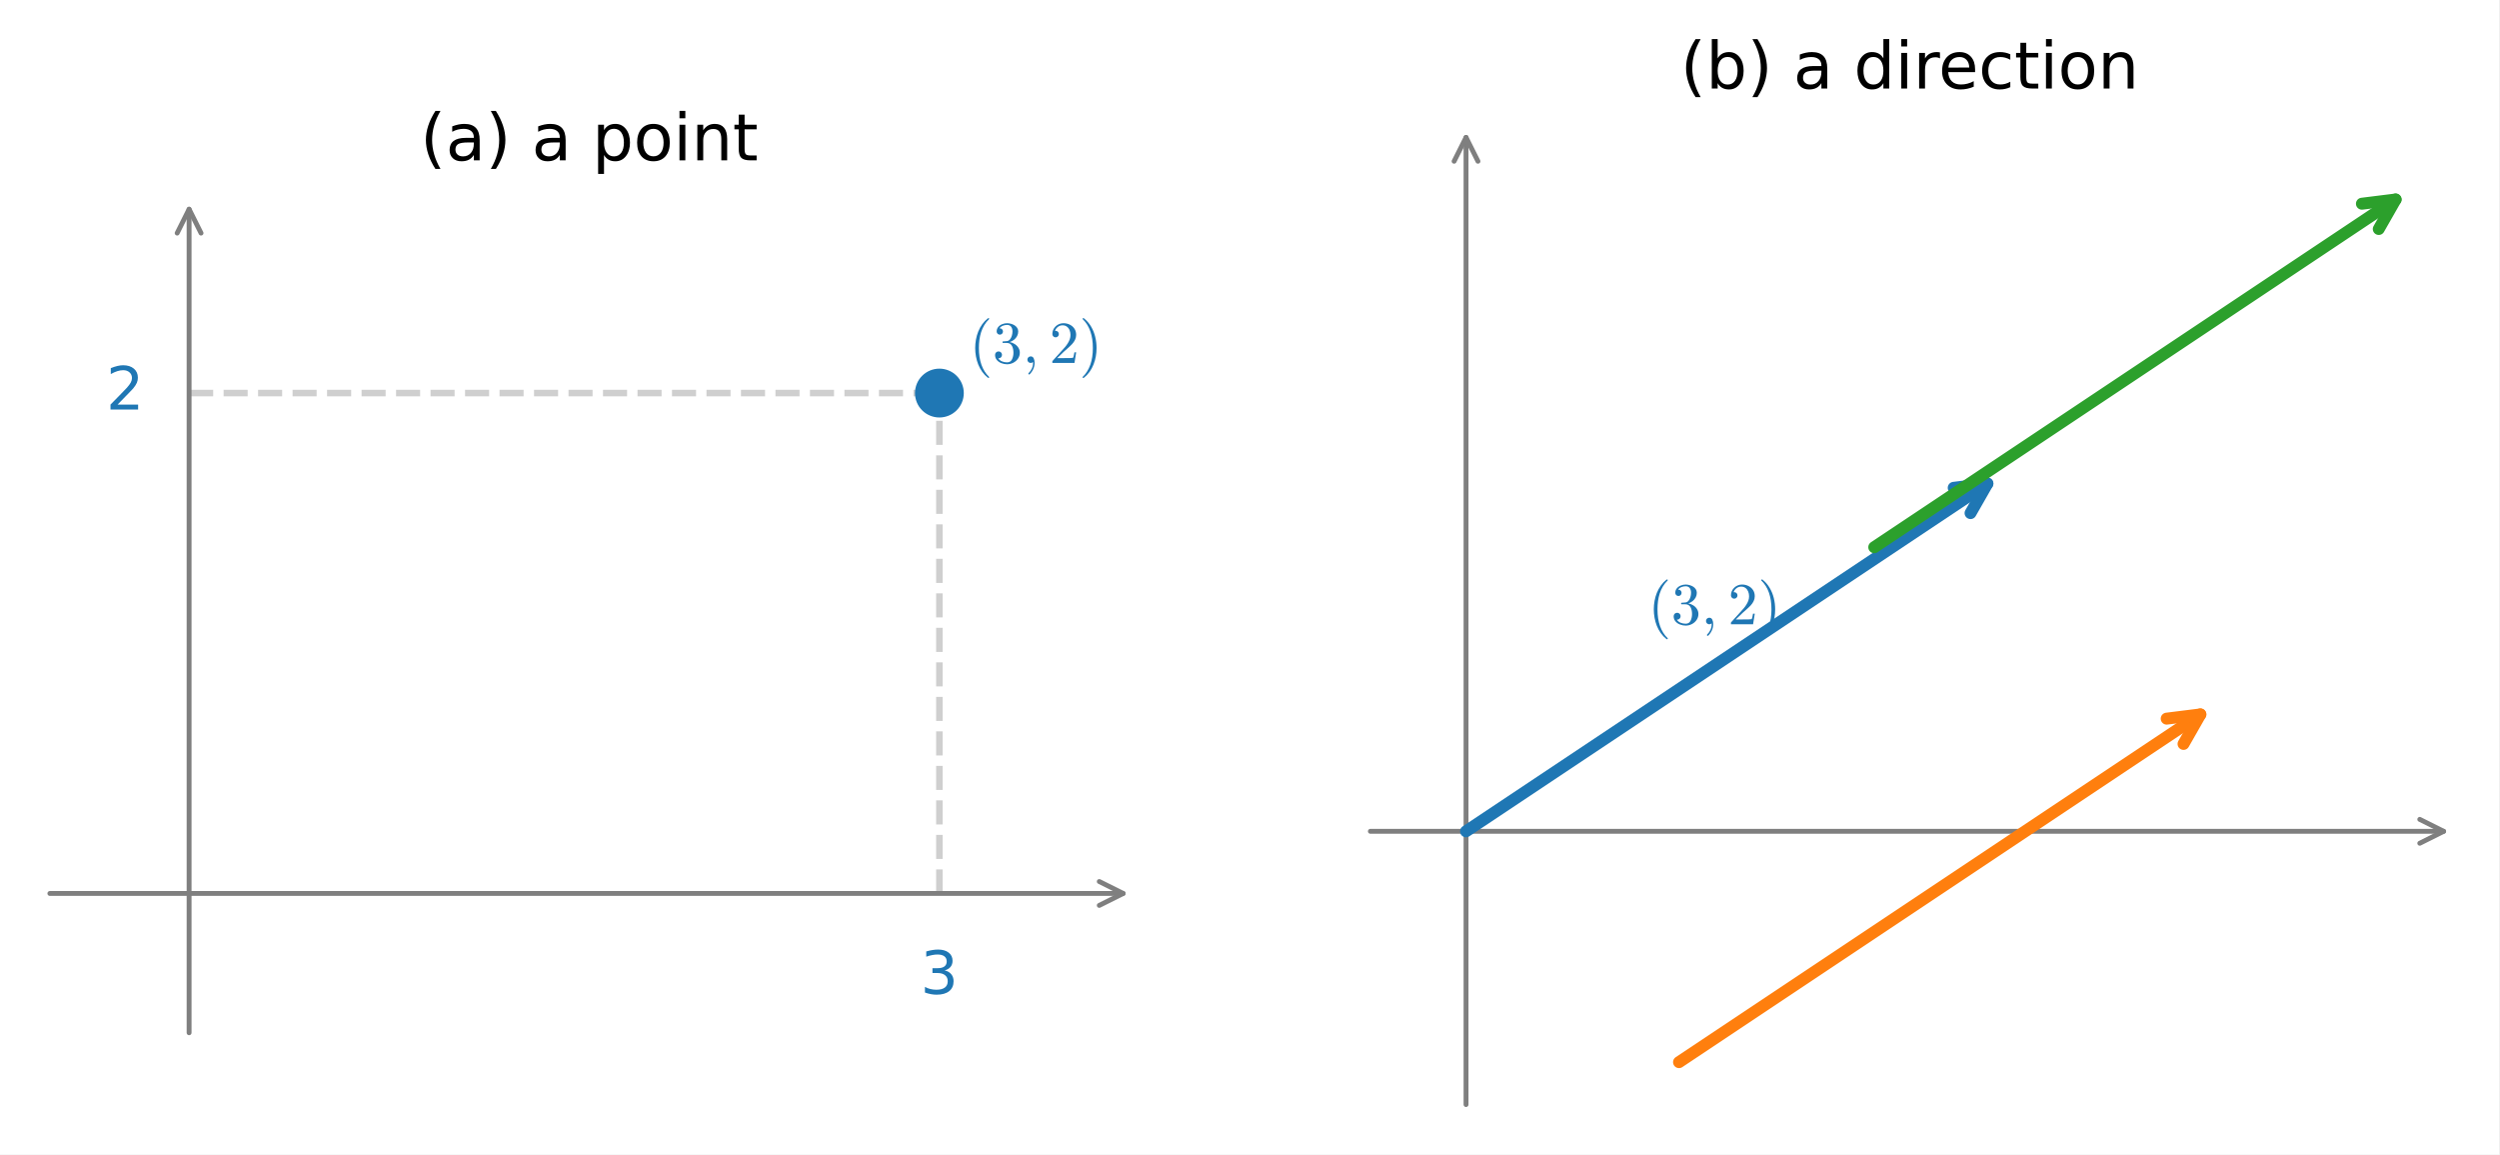
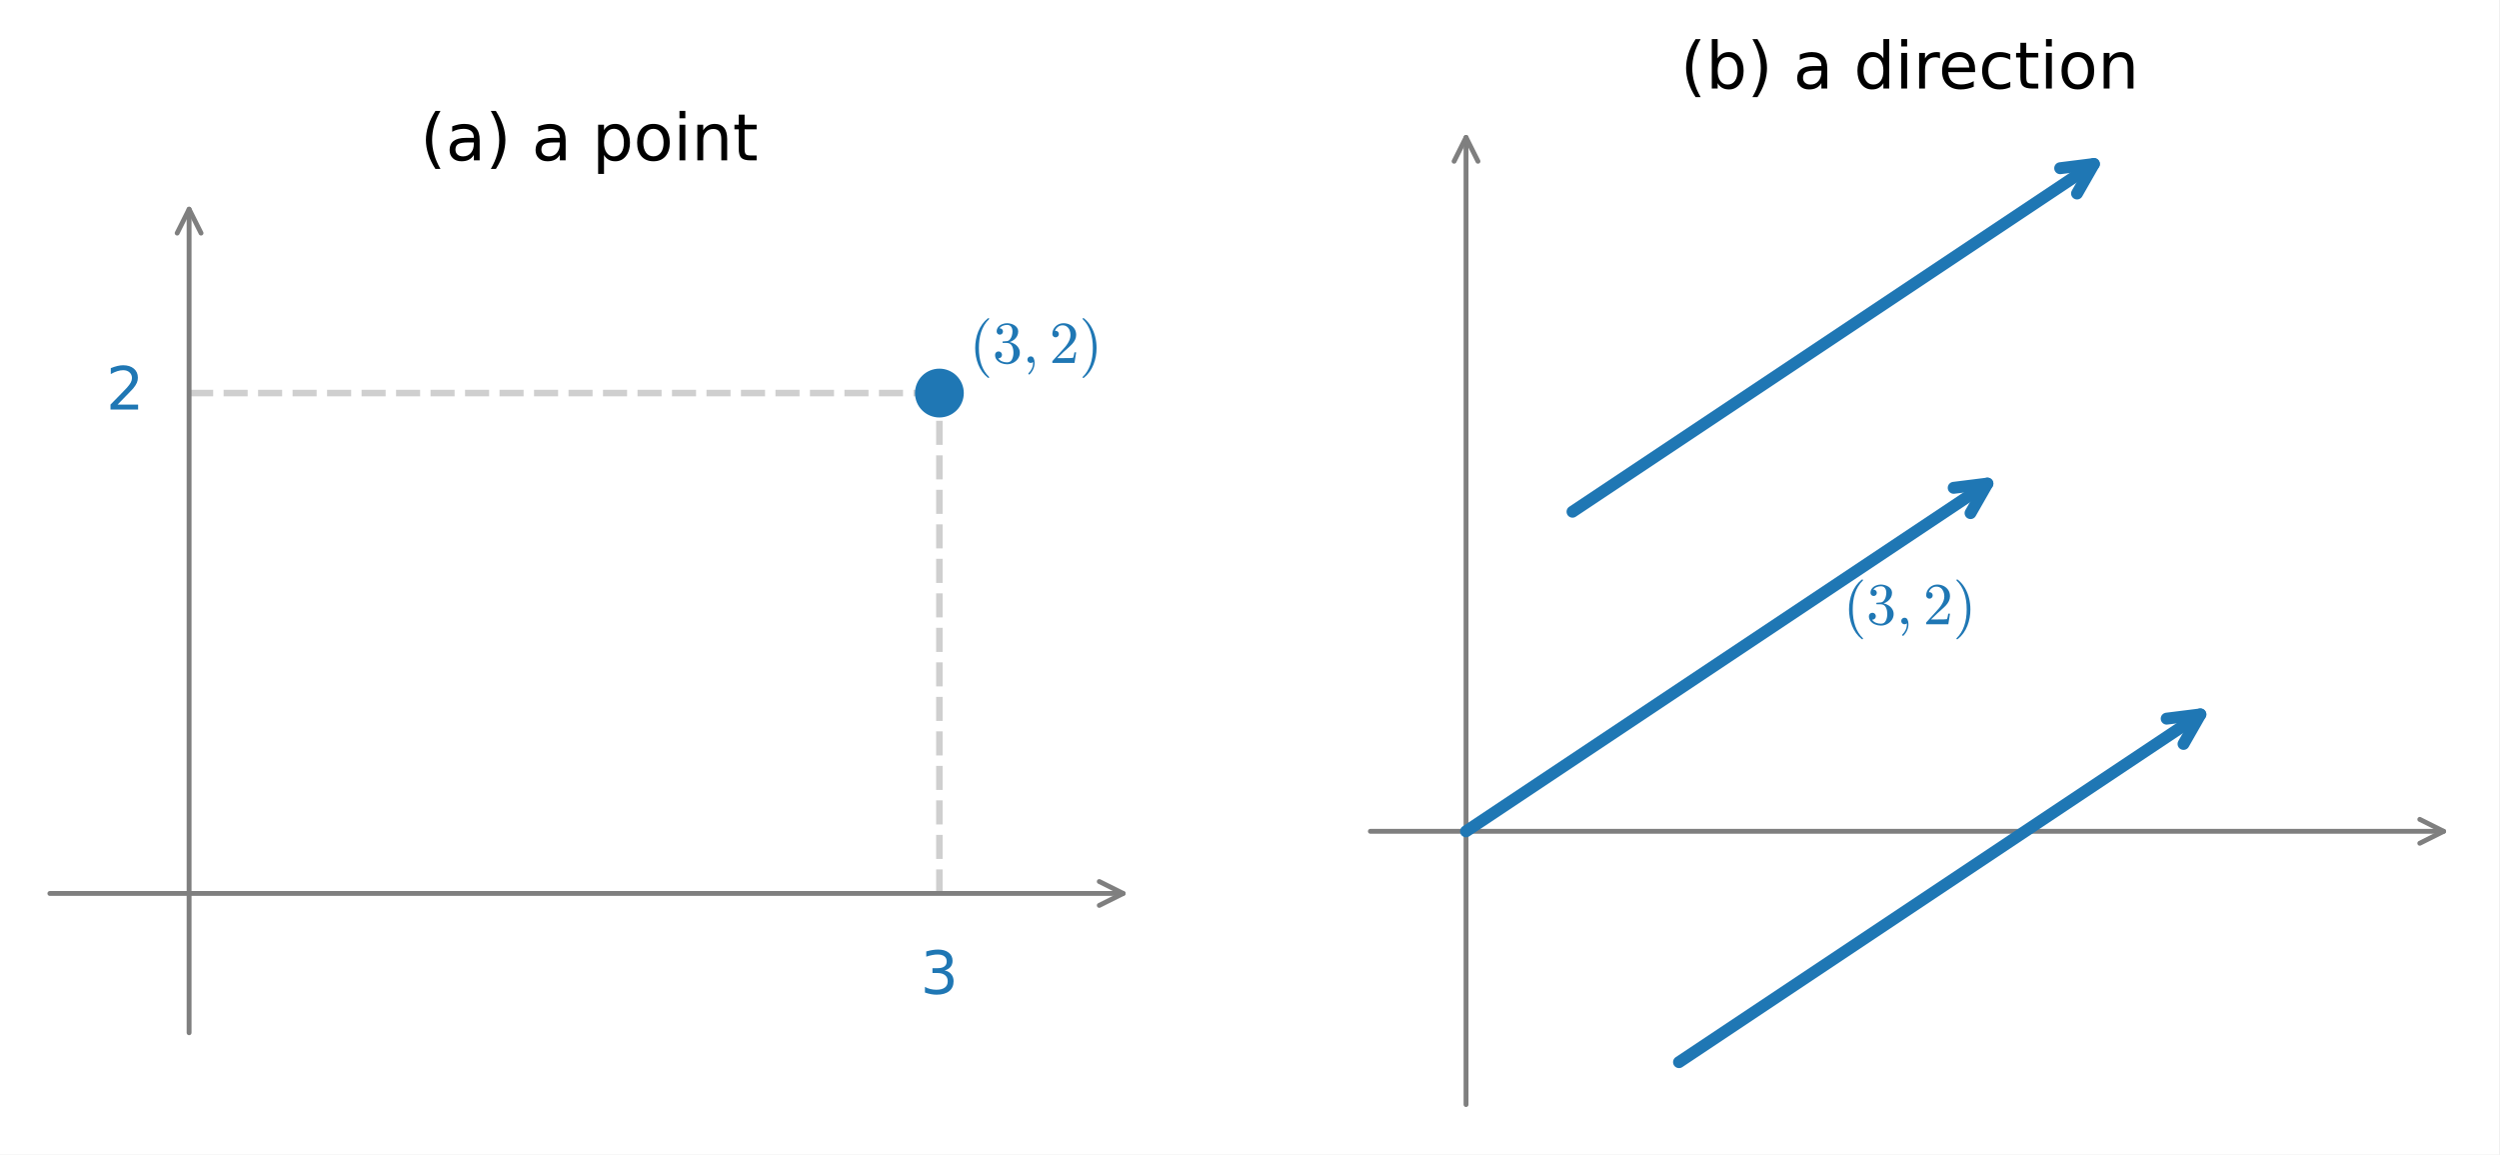
<svg xmlns="http://www.w3.org/2000/svg" xmlns:xlink="http://www.w3.org/1999/xlink" width="460.8pt" height="212.791pt" viewBox="0 0 460.8 212.791" version="1.1">
  <defs>
    <style type="text/css">*{stroke-linejoin: round; stroke-linecap: butt}</style>
  </defs>
  <g id="figure_1">
    <g id="patch_1">
      <path d="M 0 212.791  L 460.8 212.791  L 460.8 0  L 0 0  z " style="fill: #ffffff" />
    </g>
    <g id="axes_1">
      <g id="line2d_1">
        <path d="M 173.217 164.682  L 173.217 72.45  " clip-path="url(#p6783de953d)" style="fill: none; stroke-dasharray: 4.44,1.92; stroke-dashoffset: 0; stroke: #cfcfcf; stroke-width: 1.2" />
      </g>
      <g id="line2d_2">
        <path d="M 34.869 72.45  L 173.217 72.45  " clip-path="url(#p6783de953d)" style="fill: none; stroke-dasharray: 4.44,1.92; stroke-dashoffset: 0; stroke: #cfcfcf; stroke-width: 1.2" />
      </g>
      <g id="patch_2">
        <path d="M 9.197 164.682  Q 108.652 164.682 207.101 164.682  " style="fill: none; stroke: #7f7f7f; stroke-width: 0.9; stroke-linecap: round" />
        <path d="M 202.701 162.482  L 207.101 164.682  L 202.701 166.882  " style="fill: none; stroke: #7f7f7f; stroke-width: 0.9; stroke-linecap: round" />
      </g>
      <g id="patch_3">
        <path d="M 34.869 190.356  Q 34.869 113.956 34.869 38.562  " style="fill: none; stroke: #7f7f7f; stroke-width: 0.9; stroke-linecap: round" />
        <path d="M 32.669 42.962  L 34.869 38.562  L 37.069 42.962  " style="fill: none; stroke: #7f7f7f; stroke-width: 0.9; stroke-linecap: round" />
      </g>
      <g id="text_1">
        <g style="fill: #1f77b4" transform="translate(169.7172 183.1855) scale(0.11 -0.11)">
          <defs>
            <path id="DejaVuSans-33" d="M 2597 2516  Q 3050 2419 3304 2112  Q 3559 1806 3559 1356  Q 3559 666 3084 287  Q 2609 -91 1734 -91  Q 1441 -91 1130 -33  Q 819 25 488 141  L 488 750  Q 750 597 1062 519  Q 1375 441 1716 441  Q 2309 441 2620 675  Q 2931 909 2931 1356  Q 2931 1769 2642 2001  Q 2353 2234 1838 2234  L 1294 2234  L 1294 2753  L 1863 2753  Q 2328 2753 2575 2939  Q 2822 3125 2822 3475  Q 2822 3834 2567 4026  Q 2313 4219 1838 4219  Q 1578 4219 1281 4162  Q 984 4106 628 3988  L 628 4550  Q 988 4650 1302 4700  Q 1616 4750 1894 4750  Q 2613 4750 3031 4423  Q 3450 4097 3450 3541  Q 3450 3153 3228 2886  Q 3006 2619 2597 2516  z " transform="scale(0.015625)" />
          </defs>
          <use xlink:href="#DejaVuSans-33" />
        </g>
      </g>
      <g id="text_2">
        <g style="fill: #1f77b4" transform="translate(19.56985 75.48567) scale(0.11 -0.11)">
          <defs>
            <path id="DejaVuSans-32" d="M 1228 531  L 3431 531  L 3431 0  L 469 0  L 469 531  Q 828 903 1448 1529  Q 2069 2156 2228 2338  Q 2531 2678 2651 2914  Q 2772 3150 2772 3378  Q 2772 3750 2511 3984  Q 2250 4219 1831 4219  Q 1534 4219 1204 4116  Q 875 4013 500 3803  L 500 4441  Q 881 4594 1212 4672  Q 1544 4750 1819 4750  Q 2544 4750 2975 4387  Q 3406 4025 3406 3419  Q 3406 3131 3298 2873  Q 3191 2616 2906 2266  Q 2828 2175 2409 1742  Q 1991 1309 1228 531  z " transform="scale(0.015625)" />
          </defs>
          <use xlink:href="#DejaVuSans-32" />
        </g>
      </g>
      <g id="text_3">
        <g style="fill: #1f77b4" transform="translate(178.7504 66.89953) scale(0.11 -0.11)">
          <defs>
            <path id="Cmr10-28" d="M 1984 -1588  Q 1628 -1306 1370 -942  Q 1113 -578 948 -165  Q 784 247 703 697  Q 622 1147 622 1600  Q 622 2059 703 2509  Q 784 2959 951 3375  Q 1119 3791 1378 4153  Q 1638 4516 1984 4788  Q 1984 4800 2016 4800  L 2075 4800  Q 2094 4800 2109 4783  Q 2125 4766 2125 4744  Q 2125 4716 2113 4703  Q 1800 4397 1592 4047  Q 1384 3697 1257 3301  Q 1131 2906 1075 2482  Q 1019 2059 1019 1600  Q 1019 -434 2106 -1491  Q 2125 -1509 2125 -1544  Q 2125 -1559 2108 -1579  Q 2091 -1600 2075 -1600  L 2016 -1600  Q 1984 -1600 1984 -1588  z " transform="scale(0.015625)" />
            <path id="Cmr10-33" d="M 609 494  Q 759 275 1012 169  Q 1266 63 1556 63  Q 1928 63 2084 380  Q 2241 697 2241 1100  Q 2241 1281 2208 1462  Q 2175 1644 2097 1800  Q 2019 1956 1883 2050  Q 1747 2144 1550 2144  L 1125 2144  Q 1069 2144 1069 2203  L 1069 2259  Q 1069 2309 1125 2309  L 1478 2338  Q 1703 2338 1851 2506  Q 2000 2675 2069 2917  Q 2138 3159 2138 3378  Q 2138 3684 1994 3881  Q 1850 4078 1556 4078  Q 1313 4078 1091 3986  Q 869 3894 738 3706  Q 750 3709 759 3711  Q 769 3713 781 3713  Q 925 3713 1022 3613  Q 1119 3513 1119 3372  Q 1119 3234 1022 3134  Q 925 3034 781 3034  Q 641 3034 541 3134  Q 441 3234 441 3372  Q 441 3647 606 3850  Q 772 4053 1033 4158  Q 1294 4263 1556 4263  Q 1750 4263 1965 4205  Q 2181 4147 2356 4039  Q 2531 3931 2642 3762  Q 2753 3594 2753 3378  Q 2753 3109 2633 2881  Q 2513 2653 2303 2487  Q 2094 2322 1844 2241  Q 2122 2188 2372 2031  Q 2622 1875 2773 1631  Q 2925 1388 2925 1106  Q 2925 753 2731 467  Q 2538 181 2222 20  Q 1906 -141 1556 -141  Q 1256 -141 954 -26  Q 653 88 461 316  Q 269 544 269 863  Q 269 1022 375 1128  Q 481 1234 641 1234  Q 744 1234 830 1186  Q 916 1138 964 1050  Q 1013 963 1013 863  Q 1013 706 903 600  Q 794 494 641 494  L 609 494  z " transform="scale(0.015625)" />
            <path id="Cmmi10-3b" d="M 634 -1153  Q 634 -1125 659 -1100  Q 891 -878 1019 -587  Q 1147 -297 1147 25  L 1147 103  Q 1044 0 891 0  Q 744 0 641 103  Q 538 206 538 353  Q 538 503 641 603  Q 744 703 891 703  Q 1119 703 1216 492  Q 1313 281 1313 25  Q 1313 -331 1170 -651  Q 1028 -972 769 -1228  Q 744 -1241 728 -1241  Q 697 -1241 665 -1212  Q 634 -1184 634 -1153  z " transform="scale(0.015625)" />
            <path id="Cmr10-32" d="M 319 0  L 319 172  Q 319 188 331 206  L 1325 1306  Q 1550 1550 1690 1715  Q 1831 1881 1968 2097  Q 2106 2313 2186 2536  Q 2266 2759 2266 3009  Q 2266 3272 2169 3511  Q 2072 3750 1880 3894  Q 1688 4038 1416 4038  Q 1138 4038 916 3870  Q 694 3703 603 3438  Q 628 3444 672 3444  Q 816 3444 917 3347  Q 1019 3250 1019 3097  Q 1019 2950 917 2848  Q 816 2747 672 2747  Q 522 2747 420 2851  Q 319 2956 319 3097  Q 319 3338 409 3548  Q 500 3759 670 3923  Q 841 4088 1055 4175  Q 1269 4263 1509 4263  Q 1875 4263 2190 4108  Q 2506 3953 2690 3670  Q 2875 3388 2875 3009  Q 2875 2731 2753 2481  Q 2631 2231 2440 2026  Q 2250 1822 1953 1562  Q 1656 1303 1563 1216  L 838 519  L 1453 519  Q 1906 519 2211 526  Q 2516 534 2534 550  Q 2609 631 2688 1141  L 2875 1141  L 2694 0  L 319 0  z " transform="scale(0.015625)" />
            <path id="Cmr10-29" d="M 416 -1600  Q 359 -1600 359 -1544  Q 359 -1516 372 -1503  Q 1466 -434 1466 1600  Q 1466 3634 384 4691  Q 359 4706 359 4744  Q 359 4766 376 4783  Q 394 4800 416 4800  L 475 4800  Q 494 4800 506 4788  Q 966 4425 1272 3906  Q 1578 3388 1720 2800  Q 1863 2213 1863 1600  Q 1863 1147 1786 708  Q 1709 269 1542 -157  Q 1375 -584 1119 -945  Q 863 -1306 506 -1588  Q 494 -1600 475 -1600  L 416 -1600  z " transform="scale(0.015625)" />
          </defs>
          <use xlink:href="#Cmr10-28" />
          <use xlink:href="#Cmr10-33" transform="translate(38.81836 0)" />
          <use xlink:href="#Cmmi10-3b" transform="translate(88.81836 0)" />
          <use xlink:href="#Cmr10-32" transform="translate(134.0625 0)" />
          <use xlink:href="#Cmr10-29" transform="translate(184.0625 0)" />
        </g>
      </g>
      <g id="text_4">
        <g transform="translate(77.50329 29.55779) scale(0.12 -0.12)">
          <defs>
            <path id="DejaVuSans-28" d="M 1984 4856  Q 1566 4138 1362 3434  Q 1159 2731 1159 2009  Q 1159 1288 1364 580  Q 1569 -128 1984 -844  L 1484 -844  Q 1016 -109 783 600  Q 550 1309 550 2009  Q 550 2706 781 3412  Q 1013 4119 1484 4856  L 1984 4856  z " transform="scale(0.015625)" />
            <path id="DejaVuSans-61" d="M 2194 1759  Q 1497 1759 1228 1600  Q 959 1441 959 1056  Q 959 750 1161 570  Q 1363 391 1709 391  Q 2188 391 2477 730  Q 2766 1069 2766 1631  L 2766 1759  L 2194 1759  z M 3341 1997  L 3341 0  L 2766 0  L 2766 531  Q 2569 213 2275 61  Q 1981 -91 1556 -91  Q 1019 -91 701 211  Q 384 513 384 1019  Q 384 1609 779 1909  Q 1175 2209 1959 2209  L 2766 2209  L 2766 2266  Q 2766 2663 2505 2880  Q 2244 3097 1772 3097  Q 1472 3097 1187 3025  Q 903 2953 641 2809  L 641 3341  Q 956 3463 1253 3523  Q 1550 3584 1831 3584  Q 2591 3584 2966 3190  Q 3341 2797 3341 1997  z " transform="scale(0.015625)" />
            <path id="DejaVuSans-29" d="M 513 4856  L 1013 4856  Q 1481 4119 1714 3412  Q 1947 2706 1947 2009  Q 1947 1309 1714 600  Q 1481 -109 1013 -844  L 513 -844  Q 928 -128 1133 580  Q 1338 1288 1338 2009  Q 1338 2731 1133 3434  Q 928 4138 513 4856  z " transform="scale(0.015625)" />
            <path id="DejaVuSans-20" transform="scale(0.015625)" />
            <path id="DejaVuSans-70" d="M 1159 525  L 1159 -1331  L 581 -1331  L 581 3500  L 1159 3500  L 1159 2969  Q 1341 3281 1617 3432  Q 1894 3584 2278 3584  Q 2916 3584 3314 3078  Q 3713 2572 3713 1747  Q 3713 922 3314 415  Q 2916 -91 2278 -91  Q 1894 -91 1617 61  Q 1341 213 1159 525  z M 3116 1747  Q 3116 2381 2855 2742  Q 2594 3103 2138 3103  Q 1681 3103 1420 2742  Q 1159 2381 1159 1747  Q 1159 1113 1420 752  Q 1681 391 2138 391  Q 2594 391 2855 752  Q 3116 1113 3116 1747  z " transform="scale(0.015625)" />
            <path id="DejaVuSans-6f" d="M 1959 3097  Q 1497 3097 1228 2736  Q 959 2375 959 1747  Q 959 1119 1226 758  Q 1494 397 1959 397  Q 2419 397 2687 759  Q 2956 1122 2956 1747  Q 2956 2369 2687 2733  Q 2419 3097 1959 3097  z M 1959 3584  Q 2709 3584 3137 3096  Q 3566 2609 3566 1747  Q 3566 888 3137 398  Q 2709 -91 1959 -91  Q 1206 -91 779 398  Q 353 888 353 1747  Q 353 2609 779 3096  Q 1206 3584 1959 3584  z " transform="scale(0.015625)" />
            <path id="DejaVuSans-69" d="M 603 3500  L 1178 3500  L 1178 0  L 603 0  L 603 3500  z M 603 4863  L 1178 4863  L 1178 4134  L 603 4134  L 603 4863  z " transform="scale(0.015625)" />
            <path id="DejaVuSans-6e" d="M 3513 2113  L 3513 0  L 2938 0  L 2938 2094  Q 2938 2591 2744 2837  Q 2550 3084 2163 3084  Q 1697 3084 1428 2787  Q 1159 2491 1159 1978  L 1159 0  L 581 0  L 581 3500  L 1159 3500  L 1159 2956  Q 1366 3272 1645 3428  Q 1925 3584 2291 3584  Q 2894 3584 3203 3211  Q 3513 2838 3513 2113  z " transform="scale(0.015625)" />
            <path id="DejaVuSans-74" d="M 1172 4494  L 1172 3500  L 2356 3500  L 2356 3053  L 1172 3053  L 1172 1153  Q 1172 725 1289 603  Q 1406 481 1766 481  L 2356 481  L 2356 0  L 1766 0  Q 1100 0 847 248  Q 594 497 594 1153  L 594 3053  L 172 3053  L 172 3500  L 594 3500  L 594 4494  L 1172 4494  z " transform="scale(0.015625)" />
          </defs>
          <use xlink:href="#DejaVuSans-28" />
          <use xlink:href="#DejaVuSans-61" transform="translate(39.01367 0)" />
          <use xlink:href="#DejaVuSans-29" transform="translate(100.293 0)" />
          <use xlink:href="#DejaVuSans-20" transform="translate(139.3066 0)" />
          <use xlink:href="#DejaVuSans-61" transform="translate(171.0938 0)" />
          <use xlink:href="#DejaVuSans-20" transform="translate(232.373 0)" />
          <use xlink:href="#DejaVuSans-70" transform="translate(264.1602 0)" />
          <use xlink:href="#DejaVuSans-6f" transform="translate(327.6367 0)" />
          <use xlink:href="#DejaVuSans-69" transform="translate(388.8184 0)" />
          <use xlink:href="#DejaVuSans-6e" transform="translate(416.6016 0)" />
          <use xlink:href="#DejaVuSans-74" transform="translate(479.9805 0)" />
        </g>
      </g>
      <g id="line2d_3">
        <defs>
          <path id="mdae62ac81e" d="M 0 4  C 1.061 4 2.078 3.579 2.828 2.828  C 3.579 2.078 4 1.061 4 0  C 4 -1.061 3.579 -2.078 2.828 -2.828  C 2.078 -3.579 1.061 -4 0 -4  C -1.061 -4 -2.078 -3.579 -2.828 -2.828  C -3.579 -2.078 -4 -1.061 -4 0  C -4 1.061 -3.579 2.078 -2.828 2.828  C -2.078 3.579 -1.061 4 0 4  z " style="stroke: #1f77b4" />
        </defs>
        <g clip-path="url(#p6783de953d)">
          <use xlink:href="#mdae62ac81e" x="173.217" y="72.45" style="fill: #1f77b4; stroke: #1f77b4" />
        </g>
      </g>
    </g>
    <g id="axes_2">
      <g id="patch_4">
        <path d="M 252.688 153.227  Q 352.143 153.227 450.592 153.227  " style="fill: none; stroke: #7f7f7f; stroke-width: 0.9; stroke-linecap: round" />
        <path d="M 446.192 151.027  L 450.592 153.227  L 446.192 155.427  " style="fill: none; stroke: #7f7f7f; stroke-width: 0.9; stroke-linecap: round" />
      </g>
      <g id="patch_5">
        <path d="M 270.327 203.591  Q 270.327 113.955 270.327 25.324  " style="fill: none; stroke: #7f7f7f; stroke-width: 0.9; stroke-linecap: round" />
        <path d="M 268.127 29.724  L 270.327 25.324  L 272.527 29.724  " style="fill: none; stroke: #7f7f7f; stroke-width: 0.9; stroke-linecap: round" />
      </g>
      <g id="patch_6">
        <path d="M 270.327 153.227  Q 319.418 120.5 366.463 89.137  " style="fill: none; stroke: #1f77b4; stroke-width: 2.2; stroke-linecap: round" />
        <path d="M 360.25 89.914  L 366.463 89.137  L 363.356 94.573  " style="fill: none; stroke: #1f77b4; stroke-width: 2.2; stroke-linecap: round" />
      </g>
      <g id="patch_7">
-         <path d="M 309.6 195.773  Q 358.691 163.045 405.735 131.683  " style="fill: none; stroke: #ff7f0e; stroke-width: 2.2; stroke-linecap: round" />
-         <path d="M 399.523 132.459  L 405.735 131.683  L 402.629 137.119  " style="fill: none; stroke: #ff7f0e; stroke-width: 2.2; stroke-linecap: round" />
+         <path d="M 309.6 195.773  Q 358.691 163.045 405.735 131.683  " style="fill: none; stroke: #1f77b4; stroke-width: 2.2; stroke-linecap: round" />
+         <path d="M 399.523 132.459  L 405.735 131.683  L 402.629 137.119  " style="fill: none; stroke: #1f77b4; stroke-width: 2.2; stroke-linecap: round" />
      </g>
      <g id="patch_8">
-         <path d="M 345.6 100.864  Q 394.691 68.136 441.735 36.773  " style="fill: none; stroke: #2ca02c; stroke-width: 2.2; stroke-linecap: round" />
-         <path d="M 435.523 37.55  L 441.735 36.773  L 438.629 42.209  " style="fill: none; stroke: #2ca02c; stroke-width: 2.2; stroke-linecap: round" />
+         <path d="M 289.964 94.318  Q 339.055 61.591 386.099 30.228  " style="fill: none; stroke: #1f77b4; stroke-width: 2.2; stroke-linecap: round" />
+         <path d="M 379.886 31.005  L 386.099 30.228  L 382.993 35.664  " style="fill: none; stroke: #1f77b4; stroke-width: 2.2; stroke-linecap: round" />
      </g>
      <g id="text_5">
-         <g style="fill: #1f77b4" transform="translate(303.8805 115.0681) scale(0.11 -0.11)">
+         <g style="fill: #1f77b4" transform="translate(339.8805 115.0681) scale(0.11 -0.11)">
          <use xlink:href="#Cmr10-28" />
          <use xlink:href="#Cmr10-33" transform="translate(38.81836 0)" />
          <use xlink:href="#Cmmi10-3b" transform="translate(88.81836 0)" />
          <use xlink:href="#Cmr10-32" transform="translate(134.0625 0)" />
          <use xlink:href="#Cmr10-29" transform="translate(184.0625 0)" />
        </g>
      </g>
      <g id="text_6">
        <g transform="translate(309.8726 16.31812) scale(0.12 -0.12)">
          <defs>
            <path id="DejaVuSans-62" d="M 3116 1747  Q 3116 2381 2855 2742  Q 2594 3103 2138 3103  Q 1681 3103 1420 2742  Q 1159 2381 1159 1747  Q 1159 1113 1420 752  Q 1681 391 2138 391  Q 2594 391 2855 752  Q 3116 1113 3116 1747  z M 1159 2969  Q 1341 3281 1617 3432  Q 1894 3584 2278 3584  Q 2916 3584 3314 3078  Q 3713 2572 3713 1747  Q 3713 922 3314 415  Q 2916 -91 2278 -91  Q 1894 -91 1617 61  Q 1341 213 1159 525  L 1159 0  L 581 0  L 581 4863  L 1159 4863  L 1159 2969  z " transform="scale(0.015625)" />
            <path id="DejaVuSans-64" d="M 2906 2969  L 2906 4863  L 3481 4863  L 3481 0  L 2906 0  L 2906 525  Q 2725 213 2448 61  Q 2172 -91 1784 -91  Q 1150 -91 751 415  Q 353 922 353 1747  Q 353 2572 751 3078  Q 1150 3584 1784 3584  Q 2172 3584 2448 3432  Q 2725 3281 2906 2969  z M 947 1747  Q 947 1113 1208 752  Q 1469 391 1925 391  Q 2381 391 2643 752  Q 2906 1113 2906 1747  Q 2906 2381 2643 2742  Q 2381 3103 1925 3103  Q 1469 3103 1208 2742  Q 947 2381 947 1747  z " transform="scale(0.015625)" />
            <path id="DejaVuSans-72" d="M 2631 2963  Q 2534 3019 2420 3045  Q 2306 3072 2169 3072  Q 1681 3072 1420 2755  Q 1159 2438 1159 1844  L 1159 0  L 581 0  L 581 3500  L 1159 3500  L 1159 2956  Q 1341 3275 1631 3429  Q 1922 3584 2338 3584  Q 2397 3584 2469 3576  Q 2541 3569 2628 3553  L 2631 2963  z " transform="scale(0.015625)" />
            <path id="DejaVuSans-65" d="M 3597 1894  L 3597 1613  L 953 1613  Q 991 1019 1311 708  Q 1631 397 2203 397  Q 2534 397 2845 478  Q 3156 559 3463 722  L 3463 178  Q 3153 47 2828 -22  Q 2503 -91 2169 -91  Q 1331 -91 842 396  Q 353 884 353 1716  Q 353 2575 817 3079  Q 1281 3584 2069 3584  Q 2775 3584 3186 3129  Q 3597 2675 3597 1894  z M 3022 2063  Q 3016 2534 2758 2815  Q 2500 3097 2075 3097  Q 1594 3097 1305 2825  Q 1016 2553 972 2059  L 3022 2063  z " transform="scale(0.015625)" />
            <path id="DejaVuSans-63" d="M 3122 3366  L 3122 2828  Q 2878 2963 2633 3030  Q 2388 3097 2138 3097  Q 1578 3097 1268 2742  Q 959 2388 959 1747  Q 959 1106 1268 751  Q 1578 397 2138 397  Q 2388 397 2633 464  Q 2878 531 3122 666  L 3122 134  Q 2881 22 2623 -34  Q 2366 -91 2075 -91  Q 1284 -91 818 406  Q 353 903 353 1747  Q 353 2603 823 3093  Q 1294 3584 2113 3584  Q 2378 3584 2631 3529  Q 2884 3475 3122 3366  z " transform="scale(0.015625)" />
          </defs>
          <use xlink:href="#DejaVuSans-28" />
          <use xlink:href="#DejaVuSans-62" transform="translate(39.01367 0)" />
          <use xlink:href="#DejaVuSans-29" transform="translate(102.4902 0)" />
          <use xlink:href="#DejaVuSans-20" transform="translate(141.5039 0)" />
          <use xlink:href="#DejaVuSans-61" transform="translate(173.291 0)" />
          <use xlink:href="#DejaVuSans-20" transform="translate(234.5703 0)" />
          <use xlink:href="#DejaVuSans-64" transform="translate(266.3574 0)" />
          <use xlink:href="#DejaVuSans-69" transform="translate(329.834 0)" />
          <use xlink:href="#DejaVuSans-72" transform="translate(357.6172 0)" />
          <use xlink:href="#DejaVuSans-65" transform="translate(396.4805 0)" />
          <use xlink:href="#DejaVuSans-63" transform="translate(458.0039 0)" />
          <use xlink:href="#DejaVuSans-74" transform="translate(512.9844 0)" />
          <use xlink:href="#DejaVuSans-69" transform="translate(552.1934 0)" />
          <use xlink:href="#DejaVuSans-6f" transform="translate(579.9766 0)" />
          <use xlink:href="#DejaVuSans-6e" transform="translate(641.1582 0)" />
        </g>
      </g>
    </g>
  </g>
  <defs>
    <clipPath id="p6783de953d">
      <rect x="7.2" y="35.558" width="202.909" height="156.793" />
    </clipPath>
  </defs>
</svg>
